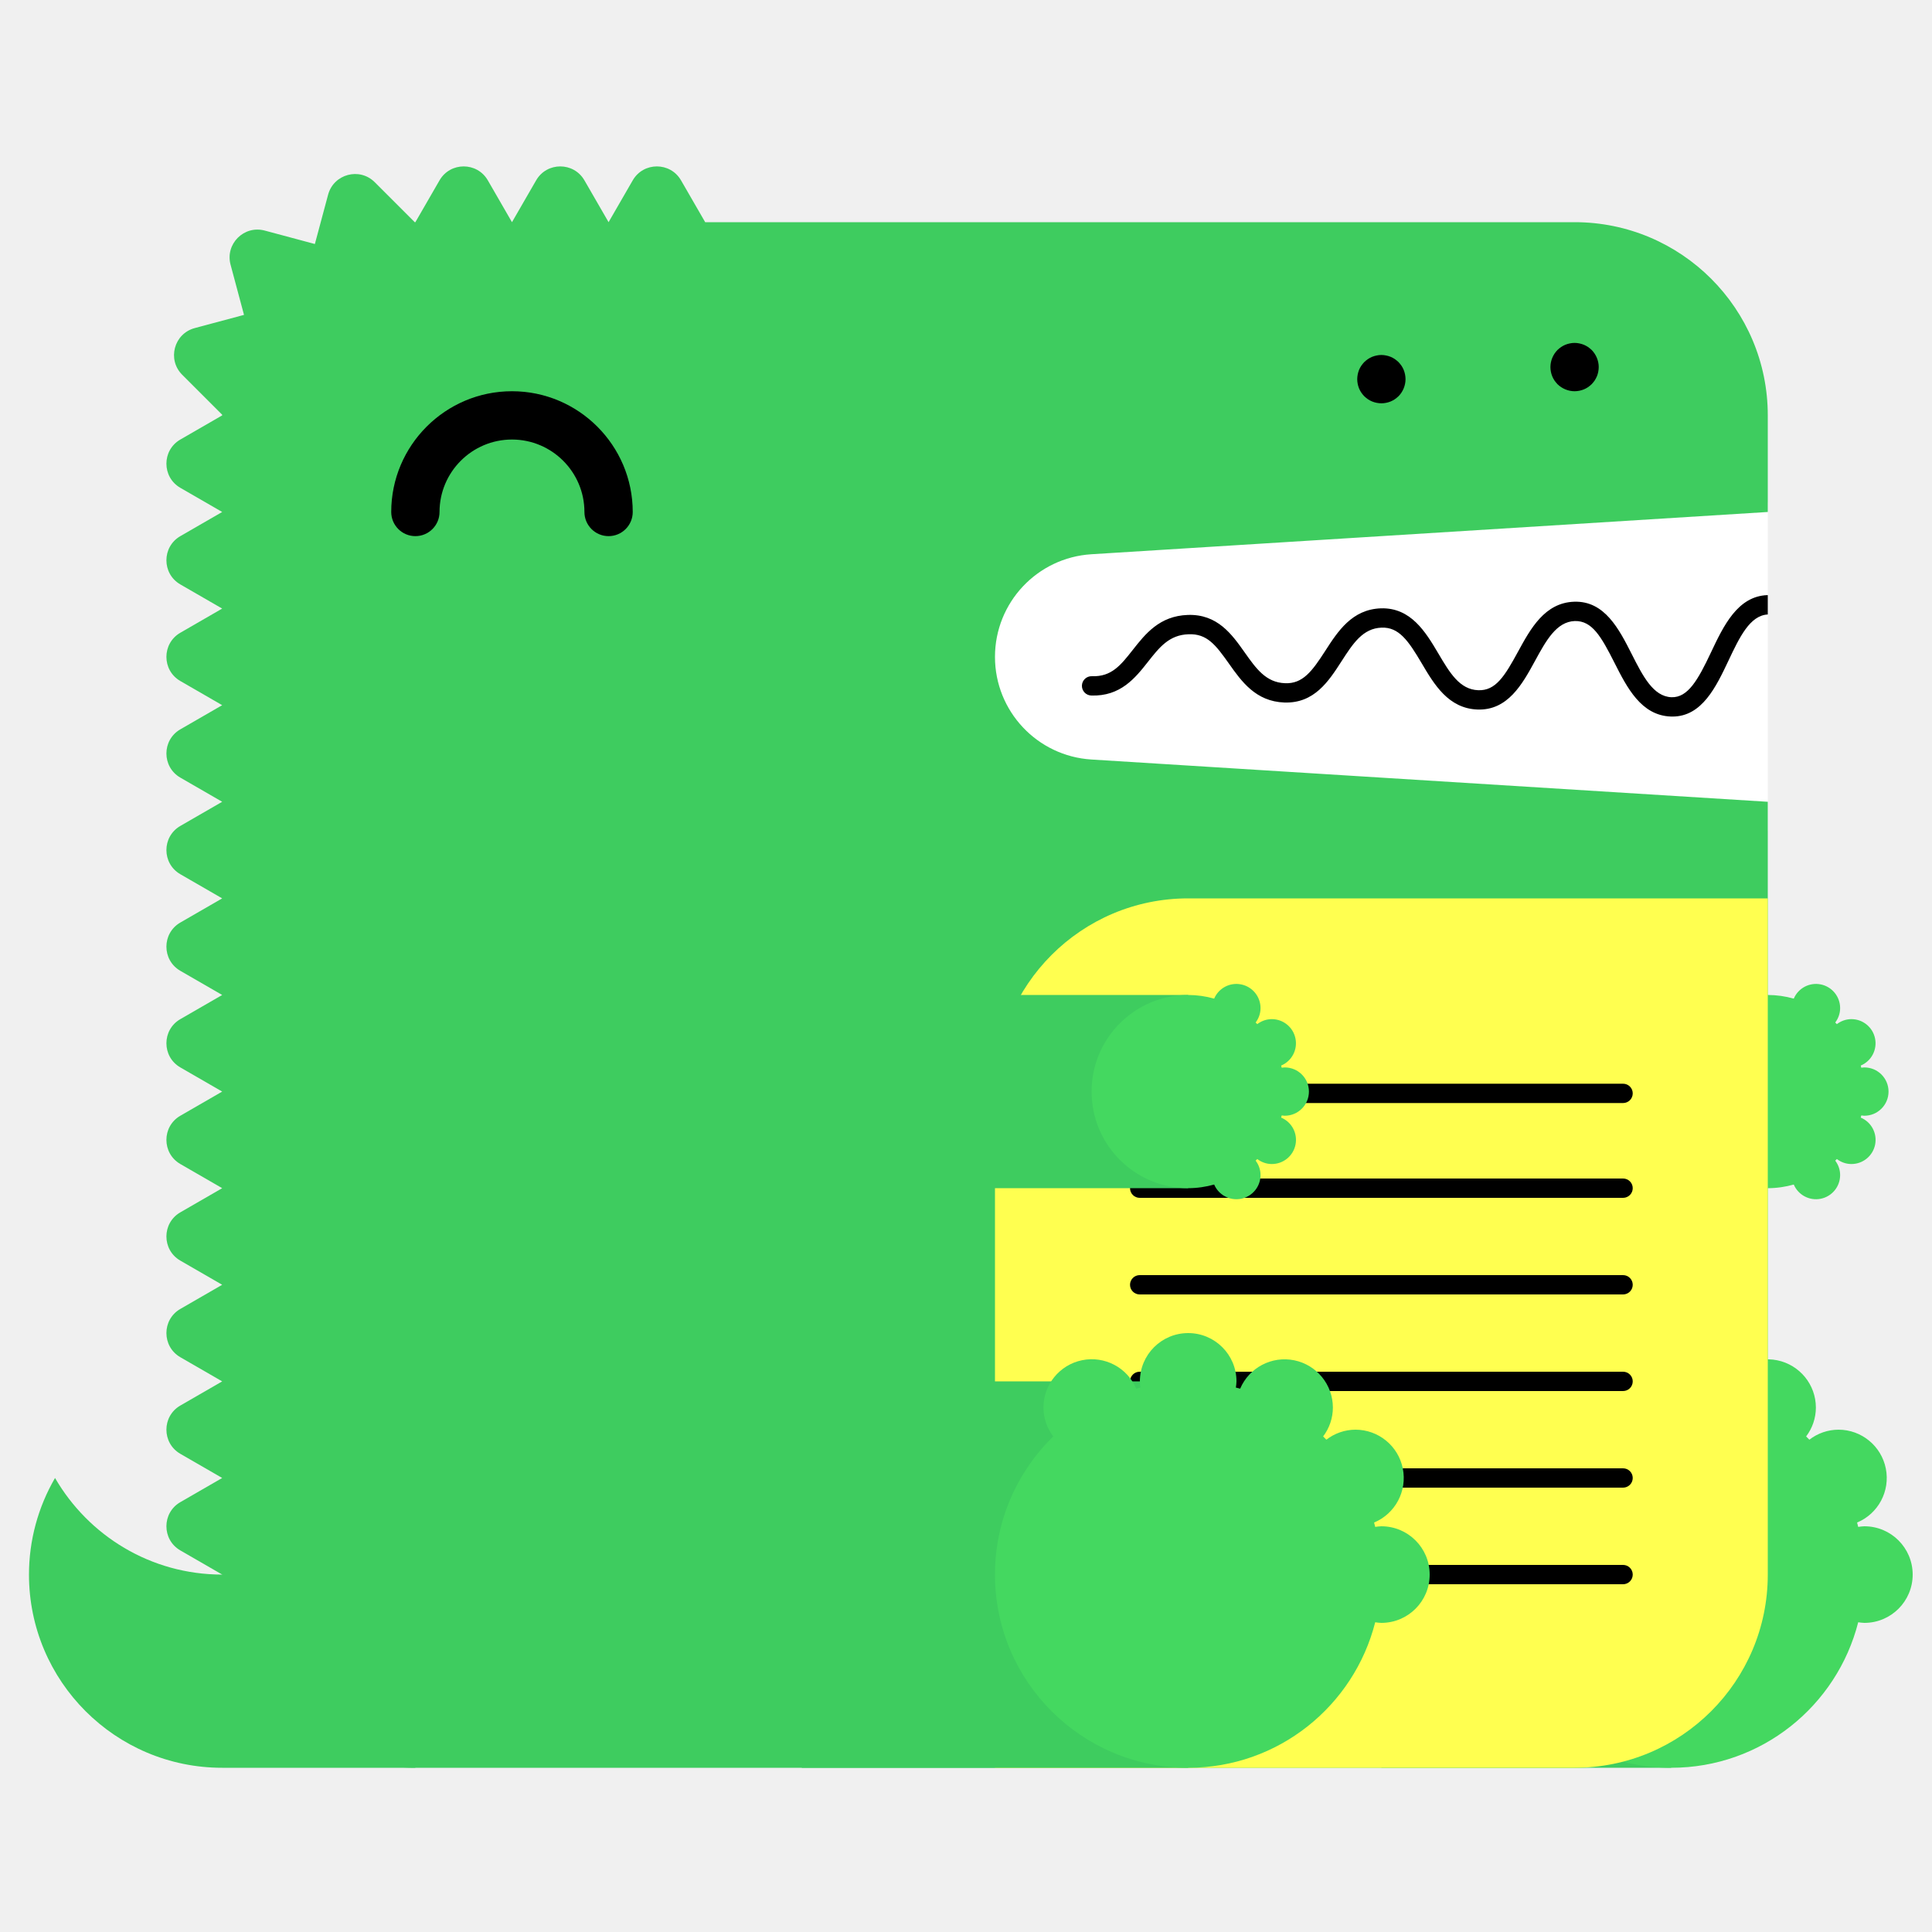
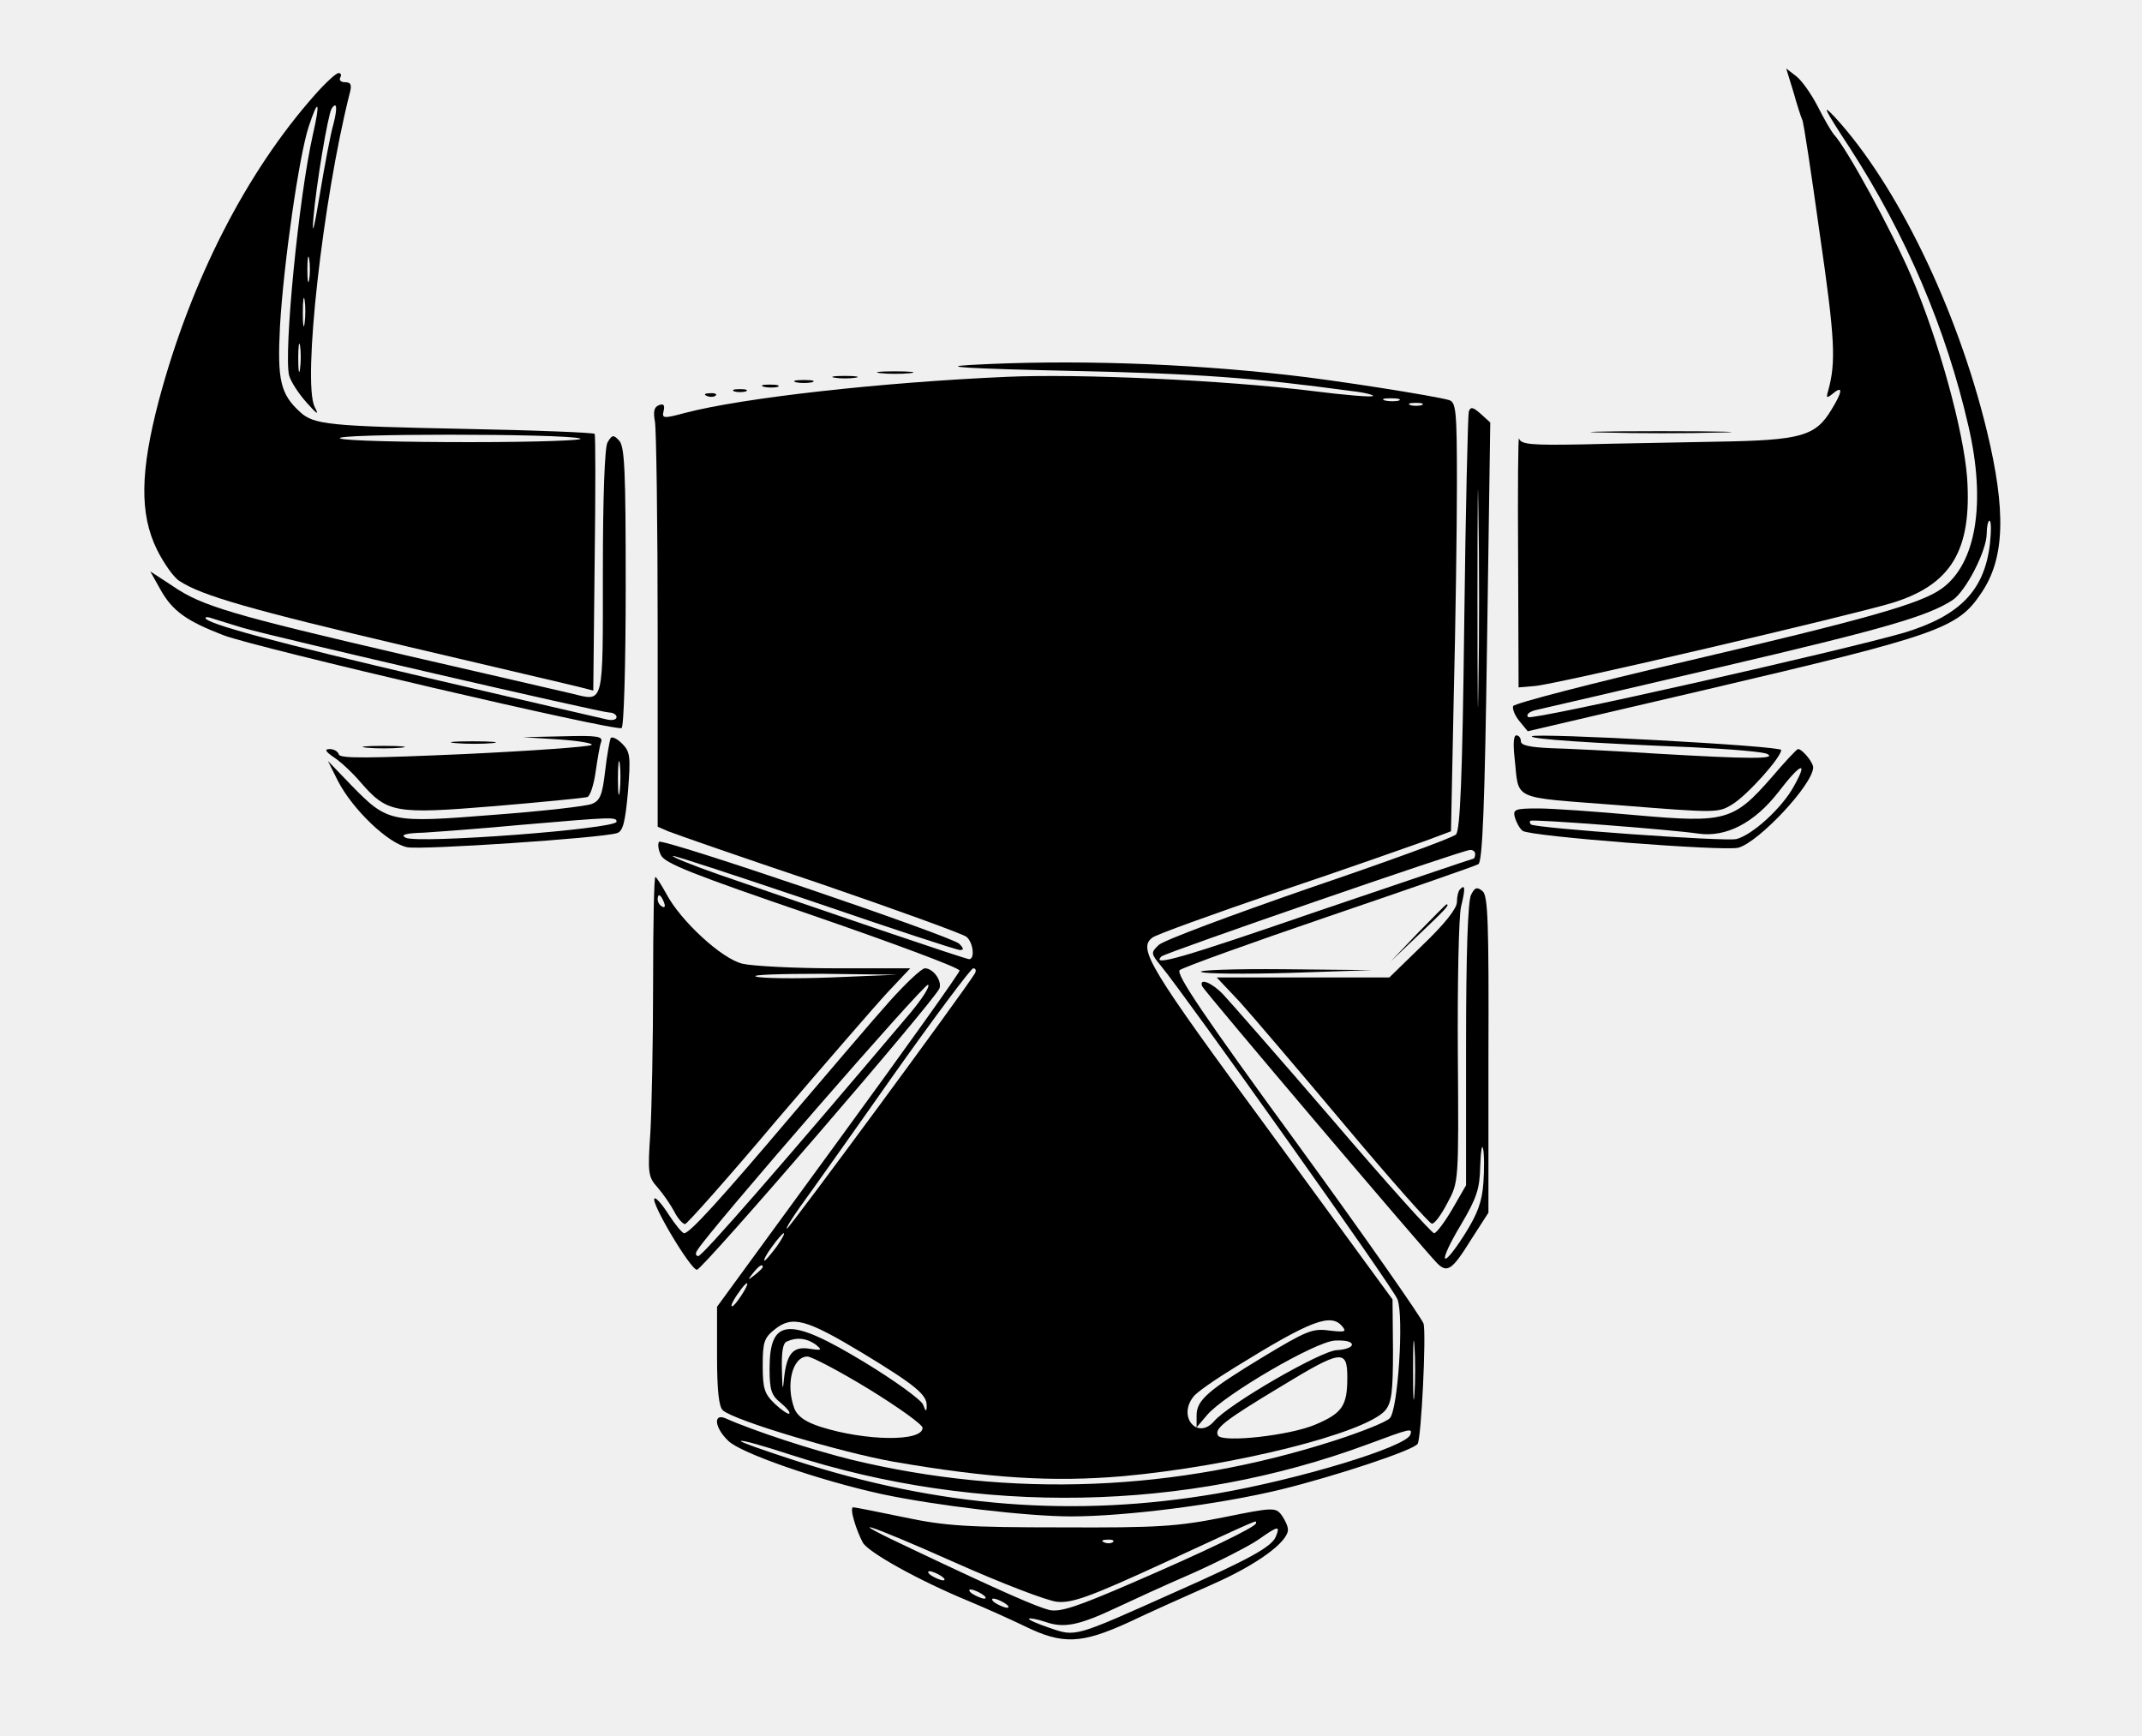
- <svg xmlns="http://www.w3.org/2000/svg" width="200" height="200" viewBox="0 0 200 200">
-   <g fill="none" fill-rule="evenodd">
-     <path fill="#FFF" d="M99 52h84v34H99z" />
-     <path d="M23 163c-7.398 0-13.843-4.027-17.303-10A19.886 19.886 0 0 0 3 163c0 11.046 8.954 20 20 20h20v-20H23z" fill="#3ECC5F" />
-     <path d="M112.98 57.376L183 53V43c0-11.046-8.954-20-20-20H73l-2.5-4.33c-1.112-1.925-3.889-1.925-5 0L63 23l-2.5-4.33c-1.111-1.925-3.889-1.925-5 0L53 23l-2.5-4.33c-1.111-1.925-3.889-1.925-5 0L43 23c-.022 0-.042.003-.065.003l-4.142-4.141c-1.57-1.571-4.252-.853-4.828 1.294l-1.369 5.104-5.192-1.392c-2.148-.575-4.111 1.389-3.535 3.536l1.39 5.193-5.102 1.367c-2.148.576-2.867 3.259-1.296 4.83l4.142 4.142c0 .021-.003.042-.003.064l-4.33 2.5c-1.925 1.111-1.925 3.889 0 5L23 53l-4.33 2.5c-1.925 1.111-1.925 3.889 0 5L23 63l-4.33 2.5c-1.925 1.111-1.925 3.889 0 5L23 73l-4.33 2.5c-1.925 1.111-1.925 3.889 0 5L23 83l-4.33 2.5c-1.925 1.111-1.925 3.889 0 5L23 93l-4.33 2.5c-1.925 1.111-1.925 3.889 0 5L23 103l-4.33 2.5c-1.925 1.111-1.925 3.889 0 5L23 113l-4.33 2.5c-1.925 1.111-1.925 3.889 0 5L23 123l-4.33 2.5c-1.925 1.111-1.925 3.889 0 5L23 133l-4.33 2.5c-1.925 1.111-1.925 3.889 0 5L23 143l-4.33 2.5c-1.925 1.111-1.925 3.889 0 5L23 153l-4.33 2.5c-1.925 1.111-1.925 3.889 0 5L23 163c0 11.046 8.954 20 20 20h120c11.046 0 20-8.954 20-20V83l-70.02-4.376A10.645 10.645 0 0 1 103 68c0-5.621 4.37-10.273 9.98-10.624" fill="#3ECC5F" />
-     <path fill="#3ECC5F" d="M143 183h30v-40h-30z" />
-     <path d="M193 158c-.219 0-.428.037-.639.064-.038-.15-.074-.301-.116-.451A5 5 0 0 0 190.32 148a4.96 4.96 0 0 0-3.016 1.036 26.531 26.531 0 0 0-.335-.336 4.955 4.955 0 0 0 1.011-2.987 5 5 0 0 0-9.599-1.959c-.148-.042-.297-.077-.445-.115.027-.211.064-.42.064-.639a5 5 0 0 0-5-5 5 5 0 0 0-5 5c0 .219.037.428.064.639-.148.038-.297.073-.445.115a4.998 4.998 0 0 0-9.599 1.959c0 1.125.384 2.151 1.011 2.987-3.717 3.632-6.031 8.693-6.031 14.3 0 11.046 8.954 20 20 20 9.339 0 17.16-6.41 19.361-15.064.211.027.42.064.639.064a5 5 0 0 0 5-5 5 5 0 0 0-5-5" fill="#44D860" />
-     <path fill="#3ECC5F" d="M153 123h30v-20h-30z" />
-     <path d="M193 115.5a2.5 2.5 0 1 0 0-5c-.109 0-.214.019-.319.032-.02-.075-.037-.15-.058-.225a2.501 2.501 0 0 0-.963-4.807c-.569 0-1.088.197-1.508.518a6.653 6.653 0 0 0-.168-.168c.314-.417.506-.931.506-1.494a2.5 2.5 0 0 0-4.8-.979A9.987 9.987 0 0 0 183 103c-5.522 0-10 4.478-10 10s4.478 10 10 10c.934 0 1.833-.138 2.69-.377a2.5 2.5 0 0 0 4.8-.979c0-.563-.192-1.077-.506-1.494.057-.055.113-.111.168-.168.42.321.939.518 1.508.518a2.5 2.5 0 0 0 .963-4.807c.021-.074.038-.15.058-.225.105.013.21.032.319.032" fill="#44D860" />
-     <path d="M63 55.5a2.5 2.5 0 0 1-2.5-2.5c0-4.136-3.364-7.5-7.5-7.5s-7.5 3.364-7.5 7.5a2.5 2.5 0 1 1-5 0c0-6.893 5.607-12.5 12.5-12.5S65.5 46.107 65.5 53a2.5 2.5 0 0 1-2.5 2.5" fill="#000" />
-     <path d="M103 183h60c11.046 0 20-8.954 20-20V93h-60c-11.046 0-20 8.954-20 20v70z" fill="#FFFF50" />
-     <path d="M168.02 124h-50.04a1 1 0 1 1 0-2h50.04a1 1 0 1 1 0 2m0 20h-50.04a1 1 0 1 1 0-2h50.04a1 1 0 1 1 0 2m0 20h-50.04a1 1 0 1 1 0-2h50.04a1 1 0 1 1 0 2m0-49.814h-50.04a1 1 0 1 1 0-2h50.04a1 1 0 1 1 0 2m0 19.814h-50.04a1 1 0 1 1 0-2h50.04a1 1 0 1 1 0 2m0 20h-50.04a1 1 0 1 1 0-2h50.04a1 1 0 1 1 0 2M183 61.611c-.012 0-.022-.006-.034-.005-3.09.105-4.552 3.196-5.842 5.923-1.346 2.85-2.387 4.703-4.093 4.647-1.889-.068-2.969-2.202-4.113-4.46-1.314-2.594-2.814-5.536-5.963-5.426-3.046.104-4.513 2.794-5.807 5.167-1.377 2.528-2.314 4.065-4.121 3.994-1.927-.07-2.951-1.805-4.136-3.813-1.321-2.236-2.848-4.75-5.936-4.664-2.994.103-4.465 2.385-5.763 4.4-1.373 2.13-2.335 3.428-4.165 3.351-1.973-.07-2.992-1.51-4.171-3.177-1.324-1.873-2.816-3.993-5.895-3.89-2.928.1-4.399 1.97-5.696 3.618-1.232 1.564-2.194 2.802-4.229 2.724a1 1 0 0 0-.072 2c3.017.101 4.545-1.8 5.872-3.487 1.177-1.496 2.193-2.787 4.193-2.855 1.926-.082 2.829 1.115 4.195 3.045 1.297 1.834 2.769 3.914 5.731 4.021 3.103.104 4.596-2.215 5.918-4.267 1.182-1.834 2.202-3.417 4.15-3.484 1.793-.067 2.769 1.35 4.145 3.681 1.297 2.197 2.766 4.686 5.787 4.796 3.125.108 4.634-2.62 5.949-5.035 1.139-2.088 2.214-4.06 4.119-4.126 1.793-.042 2.728 1.595 4.111 4.33 1.292 2.553 2.757 5.445 5.825 5.556l.169.003c3.064 0 4.518-3.075 5.805-5.794 1.139-2.41 2.217-4.68 4.067-4.773v-2z" fill="#000" />
-     <path fill="#3ECC5F" d="M83 183h40v-40H83z" />
-     <path d="M143 158c-.219 0-.428.037-.639.064-.038-.15-.074-.301-.116-.451A5 5 0 0 0 140.32 148a4.96 4.96 0 0 0-3.016 1.036 26.531 26.531 0 0 0-.335-.336 4.955 4.955 0 0 0 1.011-2.987 5 5 0 0 0-9.599-1.959c-.148-.042-.297-.077-.445-.115.027-.211.064-.42.064-.639a5 5 0 0 0-5-5 5 5 0 0 0-5 5c0 .219.037.428.064.639-.148.038-.297.073-.445.115a4.998 4.998 0 0 0-9.599 1.959c0 1.125.384 2.151 1.011 2.987-3.717 3.632-6.031 8.693-6.031 14.3 0 11.046 8.954 20 20 20 9.339 0 17.16-6.41 19.361-15.064.211.027.42.064.639.064a5 5 0 0 0 5-5 5 5 0 0 0-5-5" fill="#44D860" />
-     <path fill="#3ECC5F" d="M83 123h40v-20H83z" />
-     <path d="M133 115.5a2.5 2.5 0 1 0 0-5c-.109 0-.214.019-.319.032-.02-.075-.037-.15-.058-.225a2.501 2.501 0 0 0-.963-4.807c-.569 0-1.088.197-1.508.518a6.653 6.653 0 0 0-.168-.168c.314-.417.506-.931.506-1.494a2.5 2.5 0 0 0-4.8-.979A9.987 9.987 0 0 0 123 103c-5.522 0-10 4.478-10 10s4.478 10 10 10c.934 0 1.833-.138 2.69-.377a2.5 2.5 0 0 0 4.8-.979c0-.563-.192-1.077-.506-1.494.057-.055.113-.111.168-.168.42.321.939.518 1.508.518a2.5 2.5 0 0 0 .963-4.807c.021-.074.038-.15.058-.225.105.013.21.032.319.032" fill="#44D860" />
-     <path d="M143 41.75c-.16 0-.33-.02-.49-.05a2.52 2.52 0 0 1-.47-.14c-.15-.06-.29-.14-.431-.23-.13-.09-.259-.2-.38-.31-.109-.12-.219-.24-.309-.38s-.17-.28-.231-.43a2.619 2.619 0 0 1-.189-.96c0-.16.02-.33.05-.49.03-.16.08-.31.139-.47.061-.15.141-.29.231-.43.09-.13.2-.26.309-.38.121-.11.25-.22.38-.31.141-.09.281-.17.431-.23.149-.06.31-.11.47-.14.32-.07.65-.07.98 0 .159.03.32.08.47.14.149.06.29.14.43.23.13.09.259.2.38.31.11.12.22.25.31.38.09.14.17.28.23.43.06.16.11.31.14.47.029.16.05.33.05.49 0 .66-.271 1.31-.73 1.77-.121.11-.25.22-.38.31-.14.09-.281.17-.43.23a2.565 2.565 0 0 1-.96.19m20-1.25c-.66 0-1.3-.27-1.771-.73a3.802 3.802 0 0 1-.309-.38c-.09-.14-.17-.28-.231-.43a2.619 2.619 0 0 1-.189-.96c0-.66.27-1.3.729-1.77.121-.11.25-.22.38-.31.141-.09.281-.17.431-.23.149-.06.31-.11.47-.14.32-.07.66-.07.98 0 .159.03.32.08.47.14.149.06.29.14.43.23.13.09.259.2.38.31.459.47.73 1.11.73 1.77 0 .16-.021.33-.05.49-.03.16-.08.32-.14.47-.07.15-.14.29-.23.43-.09.13-.2.26-.31.38-.121.11-.25.22-.38.31-.14.09-.281.17-.43.23a2.565 2.565 0 0 1-.96.19" fill="#000" />
+ <svg xmlns="http://www.w3.org/2000/svg" version="1.0" width="469pt" height="380pt" viewBox="0 0 469 380" preserveAspectRatio="xMidYMid meet">
+   <g transform="translate(0,380) scale(0.1,-0.1)" fill="#000000" stroke="none">
+     <path d="M3927 3598 c8 -29 17 -56 19 -60 3 -4 20 -118 39 -254 33 -227 35 -277 18 -339 -5 -17 -4 -18 11 -6 22 18 20 3 -4 -36 -35 -58 -66 -67 -250 -70 -91 -2 -225 -4 -297 -6 -111 -2 -133 0 -137 13 -2 8 -3 -111 -2 -265 l1 -280 35 3 c45 3 694 155 783 182 130 40 175 116 164 275 -8 103 -62 300 -122 440 -42 98 -142 282 -170 311 -5 6 -21 33 -35 61 -14 27 -35 57 -47 66 l-22 17 16 -52z" />
+     <path d="M690 3593 c-151 -170 -272 -407 -342 -669 -41 -156 -43 -249 -4 -328 15 -30 37 -61 49 -68 48 -32 157 -63 497 -143 195 -46 367 -86 382 -90 l27 -7 3 279 c2 153 2 280 0 283 -2 3 -130 8 -285 11 -295 6 -330 9 -360 37 -43 39 -50 70 -44 187 8 139 42 375 63 438 21 64 26 56 9 -18 -31 -137 -64 -477 -52 -527 4 -14 21 -40 38 -59 24 -27 28 -29 18 -10 -27 55 18 453 76 684 6 21 4 27 -10 27 -9 0 -13 5 -10 10 3 6 2 10 -4 10 -5 0 -28 -21 -51 -47z m40 -65 c-6 -20 -19 -89 -30 -155 -12 -72 -17 -93 -14 -53 6 75 32 228 40 242 12 18 13 1 4 -34z m-53 -340 c-2 -13 -4 -3 -4 22 0 25 2 35 4 23 2 -13 2 -33 0 -45z m-10 -95 c-2 -16 -4 -5 -4 22 0 28 2 40 4 28 2 -13 2 -35 0 -50z m-10 -100 c-2 -16 -4 -5 -4 22 0 28 2 40 4 28 2 -13 2 -35 0 -50z m613 -153 c14 -4 -93 -8 -240 -8 -146 0 -274 3 -285 8 -26 11 491 11 525 0z" />
+     <path d="M4051 3475 c122 -189 210 -394 259 -608 39 -168 17 -302 -59 -356 -46 -33 -163 -66 -560 -159 -206 -48 -376 -92 -378 -98 -2 -6 4 -21 14 -33 l18 -22 390 91 c508 119 551 134 602 210 53 76 56 181 13 358 -65 267 -197 538 -332 685 -31 33 -24 19 33 -68z m306 -866 c-12 -102 -66 -157 -187 -194 -134 -39 -816 -193 -824 -185 -5 5 1 11 15 15 13 3 195 45 404 94 364 85 456 112 510 147 29 19 75 108 75 146 0 15 3 28 6 28 4 0 4 -23 1 -51z" />
+     <path d="M2125 3001 c-71 -4 -7 -8 220 -13 281 -6 399 -15 613 -44 29 -3 51 -9 48 -11 -2 -3 -62 2 -133 11 -195 24 -512 38 -668 31 -275 -12 -579 -46 -705 -79 -48 -13 -51 -12 -47 4 3 13 0 17 -10 13 -11 -4 -13 -14 -9 -36 3 -16 6 -223 6 -458 l0 -429 23 -10 c12 -5 161 -57 331 -114 169 -58 315 -111 322 -117 15 -12 19 -49 6 -49 -8 0 -328 109 -550 186 -57 20 -101 38 -99 40 2 2 141 -44 310 -101 169 -58 312 -105 319 -105 9 0 8 4 -2 14 -19 17 -648 231 -657 223 -3 -4 -2 -17 4 -29 8 -18 69 -42 332 -132 177 -61 322 -115 322 -121 0 -5 -120 -173 -266 -373 l-265 -363 0 -108 c0 -75 4 -112 13 -119 27 -23 260 -92 372 -112 214 -37 350 -45 503 -32 243 22 531 94 575 144 14 17 17 40 17 132 l-1 111 -269 368 c-265 360 -289 400 -257 424 6 6 131 51 277 101 146 49 290 100 321 111 l56 21 6 293 c4 160 7 372 7 469 0 159 -2 177 -17 182 -30 9 -252 44 -353 55 -228 26 -479 34 -695 22z m938 -78 c-7 -2 -21 -2 -30 0 -10 3 -4 5 12 5 17 0 24 -2 18 -5z m50 -10 c-7 -2 -19 -2 -25 0 -7 3 -2 5 12 5 14 0 19 -2 13 -5z m-979 -1245 c-20 -34 -406 -558 -411 -558 -3 0 10 21 29 48 19 26 110 154 202 285 92 130 172 237 177 237 6 0 7 -6 3 -12z m-434 -598 c-12 -16 -24 -30 -26 -30 -3 0 4 14 16 30 12 17 24 30 26 30 3 0 -4 -13 -16 -30z m-30 -44 c0 -2 -8 -10 -17 -17 -16 -13 -17 -12 -4 4 13 16 21 21 21 13z m-46 -61 c-9 -14 -18 -25 -21 -25 -5 0 5 18 20 38 17 22 18 13 1 -13z m264 -127 c117 -71 142 -92 141 -116 0 -14 -2 -13 -8 3 -5 11 -63 53 -129 93 -165 100 -207 97 -207 -15 0 -46 4 -58 24 -74 13 -11 22 -21 19 -24 -2 -2 -16 7 -31 21 -23 22 -27 33 -27 84 0 52 3 61 27 80 38 30 68 22 191 -52z m1051 58 c10 -12 6 -13 -29 -9 -36 5 -50 -1 -143 -57 -124 -75 -147 -96 -147 -129 l0 -26 23 27 c37 44 237 161 280 163 22 1 37 -2 37 -9 0 -6 -15 -11 -33 -12 -34 -1 -237 -118 -269 -156 -36 -41 -80 10 -45 54 6 9 48 38 92 65 165 102 209 119 234 89z m-1154 -39 c16 -13 15 -14 -12 -10 -36 6 -50 -10 -56 -62 -3 -33 -4 -30 -5 17 -1 37 2 58 11 61 22 10 43 7 62 -6z m117 -98 c65 -40 118 -78 118 -85 0 -31 -125 -29 -223 2 -34 11 -51 23 -58 41 -19 52 -4 113 29 113 9 0 70 -32 134 -71z m1048 25 c0 -62 -11 -78 -70 -103 -56 -24 -203 -40 -213 -24 -9 15 14 33 137 107 133 81 146 83 146 20z" />
+     <path d="M1928 2983 c17 -2 47 -2 65 0 17 2 3 4 -33 4 -36 0 -50 -2 -32 -4z" />
+     <path d="M1828 2973 c12 -2 32 -2 45 0 12 2 2 4 -23 4 -25 0 -35 -2 -22 -4z" />
+     <path d="M1743 2963 c9 -2 25 -2 35 0 9 3 1 5 -18 5 -19 0 -27 -2 -17 -5z" />
+     <path d="M1673 2953 c9 -2 23 -2 30 0 6 3 -1 5 -18 5 -16 0 -22 -2 -12 -5z" />
+     <path d="M1608 2943 c6 -2 18 -2 25 0 6 3 1 5 -13 5 -14 0 -19 -2 -12 -5z" />
+     <path d="M1548 2933 c7 -3 16 -2 19 1 4 3 -2 6 -13 5 -11 0 -14 -3 -6 -6z" />
+     <path d="M3216 2899 c-2 -8 -7 -216 -10 -464 -4 -341 -9 -452 -18 -462 -7 -7 -152 -60 -323 -118 -170 -59 -318 -114 -328 -124 -18 -17 -17 -19 6 -47 55 -67 508 -704 517 -729 14 -38 1 -242 -17 -260 -7 -8 -62 -30 -121 -49 -348 -112 -708 -126 -1057 -42 -85 21 -212 62 -277 91 -27 11 -23 -21 6 -49 26 -27 199 -87 336 -117 117 -25 318 -49 415 -49 119 0 324 26 460 59 118 29 291 86 299 100 8 12 19 239 13 263 -4 12 -128 190 -276 393 -206 282 -267 373 -258 381 7 6 154 59 327 118 173 59 320 110 327 114 9 6 14 129 19 487 l7 480 -21 19 c-17 15 -22 16 -26 5z m21 -602 c-1 -105 -2 -19 -2 193 0 212 1 298 2 193 2 -106 2 -280 0 -386z m-7 -367 c0 -5 -2 -10 -4 -10 -2 0 -155 -52 -341 -115 -299 -103 -365 -122 -342 -99 8 8 657 232 675 233 6 1 12 -3 12 -9z m-133 -1182 c-2 -29 -3 -6 -3 52 0 58 1 81 3 53 2 -29 2 -77 0 -105z m-9 -89 c-9 -27 -244 -98 -424 -129 -311 -53 -607 -30 -922 72 -68 22 -122 41 -120 43 2 3 51 -11 109 -30 412 -133 865 -125 1264 23 94 35 98 36 93 21z" />
+     <path d="M3513 2853 c71 -2 183 -2 250 0 67 1 10 3 -128 3 -137 0 -192 -2 -122 -3z" />
+     <path d="M1330 2831 c-6 -12 -10 -119 -10 -284 0 -293 3 -283 -66 -266 -22 5 -185 43 -364 84 -383 89 -448 108 -512 152 l-49 32 23 -41 c26 -46 57 -68 138 -99 71 -27 859 -211 871 -203 5 3 9 136 9 310 0 254 -2 308 -15 320 -12 13 -15 12 -25 -5z m-797 -406 c78 -22 783 -185 801 -185 9 0 16 -5 16 -10 0 -6 -10 -8 -22 -5 -13 3 -187 43 -388 90 -342 80 -490 120 -490 132 0 3 7 2 15 -1 9 -3 39 -12 68 -21z" />
+     <path d="M1225 2181 c44 -3 76 -9 70 -12 -5 -4 -131 -13 -279 -20 -206 -9 -271 -10 -274 -1 -2 7 -11 12 -20 12 -12 0 -10 -5 9 -18 14 -9 40 -33 57 -53 60 -69 74 -72 294 -54 106 9 198 18 204 20 6 2 14 26 18 54 4 28 9 58 12 66 5 13 -8 15 -82 13 l-89 -2 80 -5z" />
+     <path d="M1337 2184 c-2 -5 -8 -37 -12 -72 -6 -52 -11 -65 -29 -72 -11 -5 -108 -16 -215 -24 -226 -18 -232 -17 -312 65 l-51 53 22 -44 c32 -62 110 -137 152 -145 32 -6 424 20 459 31 13 4 18 24 24 91 6 77 5 87 -13 105 -11 11 -22 16 -25 12z m20 -116 c-2 -18 -4 -6 -4 27 0 33 2 48 4 33 2 -15 2 -42 0 -60z m-7 -67 c0 -16 -437 -49 -462 -35 -12 6 0 10 40 11 31 2 127 9 212 17 199 17 210 18 210 7z" />
+     <path d="M3316 2143 c11 -98 -13 -87 230 -106 213 -17 216 -17 247 2 33 20 107 103 107 119 0 9 -537 38 -546 30 -5 -6 128 -15 351 -24 83 -4 157 -10 165 -15 20 -11 -38 -11 -243 1 -92 6 -196 11 -232 12 -45 2 -65 6 -65 15 0 7 -4 13 -10 13 -6 0 -7 -19 -4 -47z" />
+     <path d="M998 2173 c23 -2 59 -2 80 0 20 2 1 4 -43 4 -44 0 -61 -2 -37 -4z" />
+     <path d="M803 2163 c20 -2 54 -2 75 0 20 2 3 4 -38 4 -41 0 -58 -2 -37 -4z" />
+     <path d="M3879 2098 c-83 -95 -101 -100 -294 -83 -88 8 -185 15 -217 15 -51 0 -56 -2 -51 -20 3 -10 10 -24 17 -29 14 -12 439 -45 472 -37 45 12 164 139 164 176 0 11 -24 40 -33 40 -3 0 -29 -28 -58 -62z m49 -19 c-26 -48 -91 -107 -126 -116 -25 -6 -442 24 -450 32 -3 3 -3 7 -1 8 5 4 305 -19 367 -28 61 -9 123 23 176 91 49 64 66 70 34 13z" />
+     <path d="M1430 1648 c0 -128 -3 -276 -6 -328 -6 -88 -5 -97 16 -120 12 -14 28 -37 36 -52 8 -16 19 -28 24 -28 4 0 95 102 201 228 107 125 216 251 243 280 l49 52 -164 0 c-90 0 -182 5 -203 10 -45 10 -136 94 -167 153 -11 20 -22 37 -24 37 -3 0 -5 -105 -5 -232z m24 176 c3 -8 2 -12 -4 -9 -6 3 -10 10 -10 16 0 14 7 11 14 -7z m366 -164 c-80 -3 -154 -2 -165 2 -11 4 54 6 145 6 l165 -2 -145 -6z" />
+     <path d="M3197 1853 c-4 -3 -7 -16 -7 -28 0 -14 -27 -48 -74 -93 l-74 -72 -189 0 -189 0 51 -54 c27 -30 131 -152 230 -270 99 -118 185 -215 190 -215 6 -1 21 20 34 45 25 46 25 46 23 327 -1 155 2 300 7 322 10 40 9 50 -2 38z" />
+     <path d="M3221 1841 c-7 -13 -11 -128 -11 -328 l0 -308 -30 -52 c-17 -29 -35 -53 -40 -53 -5 0 -105 111 -222 248 -117 136 -225 259 -240 275 -25 26 -53 37 -46 18 3 -9 487 -579 515 -607 22 -22 33 -14 74 52 l38 59 0 346 c1 289 -1 349 -13 358 -12 10 -17 8 -25 -8z m27 -630 c-3 -43 -13 -69 -42 -115 -52 -81 -58 -62 -7 23 35 59 41 79 42 128 1 32 4 49 6 39 3 -11 3 -45 1 -75z" />
+     <path d="M3105 1758 l-60 -63 63 60 c58 55 67 65 59 65 -1 0 -29 -28 -62 -62z" />
+     <path d="M1948 1608 c-36 -40 -131 -152 -213 -248 -160 -189 -225 -260 -237 -260 -4 0 -19 18 -34 41 -14 22 -28 38 -31 35 -9 -8 79 -156 93 -156 12 0 520 589 531 616 6 17 -14 44 -32 44 -7 0 -42 -33 -77 -72z m45 -26 c-279 -330 -455 -532 -464 -532 -6 0 -7 6 -2 13 25 42 497 585 505 581 5 -3 -13 -31 -39 -62z" />
+     <path d="M2630 1672 c8 -4 96 -5 195 -2 l180 6 -195 2 c-107 1 -188 -2 -180 -6z" />
+     <path d="M1870 471 c4 -15 13 -37 19 -48 11 -21 122 -83 231 -128 36 -15 92 -40 125 -56 82 -40 123 -38 226 9 46 22 129 59 183 83 98 43 166 93 166 120 0 8 -7 22 -14 32 -13 17 -19 17 -127 -5 -101 -20 -142 -23 -354 -22 -207 0 -255 3 -345 22 -58 12 -108 22 -112 22 -4 0 -3 -13 2 -29z m880 -6 c0 -8 -112 -62 -272 -131 -118 -51 -156 -64 -180 -59 -28 7 -100 38 -300 133 -164 77 -102 58 93 -29 101 -45 202 -84 224 -86 33 -3 72 11 235 86 219 101 200 93 200 86z m44 -28 c-8 -23 -57 -50 -224 -124 -219 -98 -214 -97 -272 -77 -27 9 -47 18 -45 20 2 2 18 -1 36 -7 40 -14 72 -8 153 30 34 16 110 51 168 76 58 26 123 59 145 74 44 31 48 31 39 8z m-357 -13 c-3 -3 -12 -4 -19 -1 -8 3 -5 6 6 6 11 1 17 -2 13 -5z m-377 -74 c8 -5 11 -10 5 -10 -5 0 -17 5 -25 10 -8 5 -10 10 -5 10 6 0 17 -5 25 -10z m90 -40 c8 -5 11 -10 5 -10 -5 0 -17 5 -25 10 -8 5 -10 10 -5 10 6 0 17 -5 25 -10z m50 -20 c8 -5 11 -10 5 -10 -5 0 -17 5 -25 10 -8 5 -10 10 -5 10 6 0 17 -5 25 -10z" />
  </g>
</svg>
